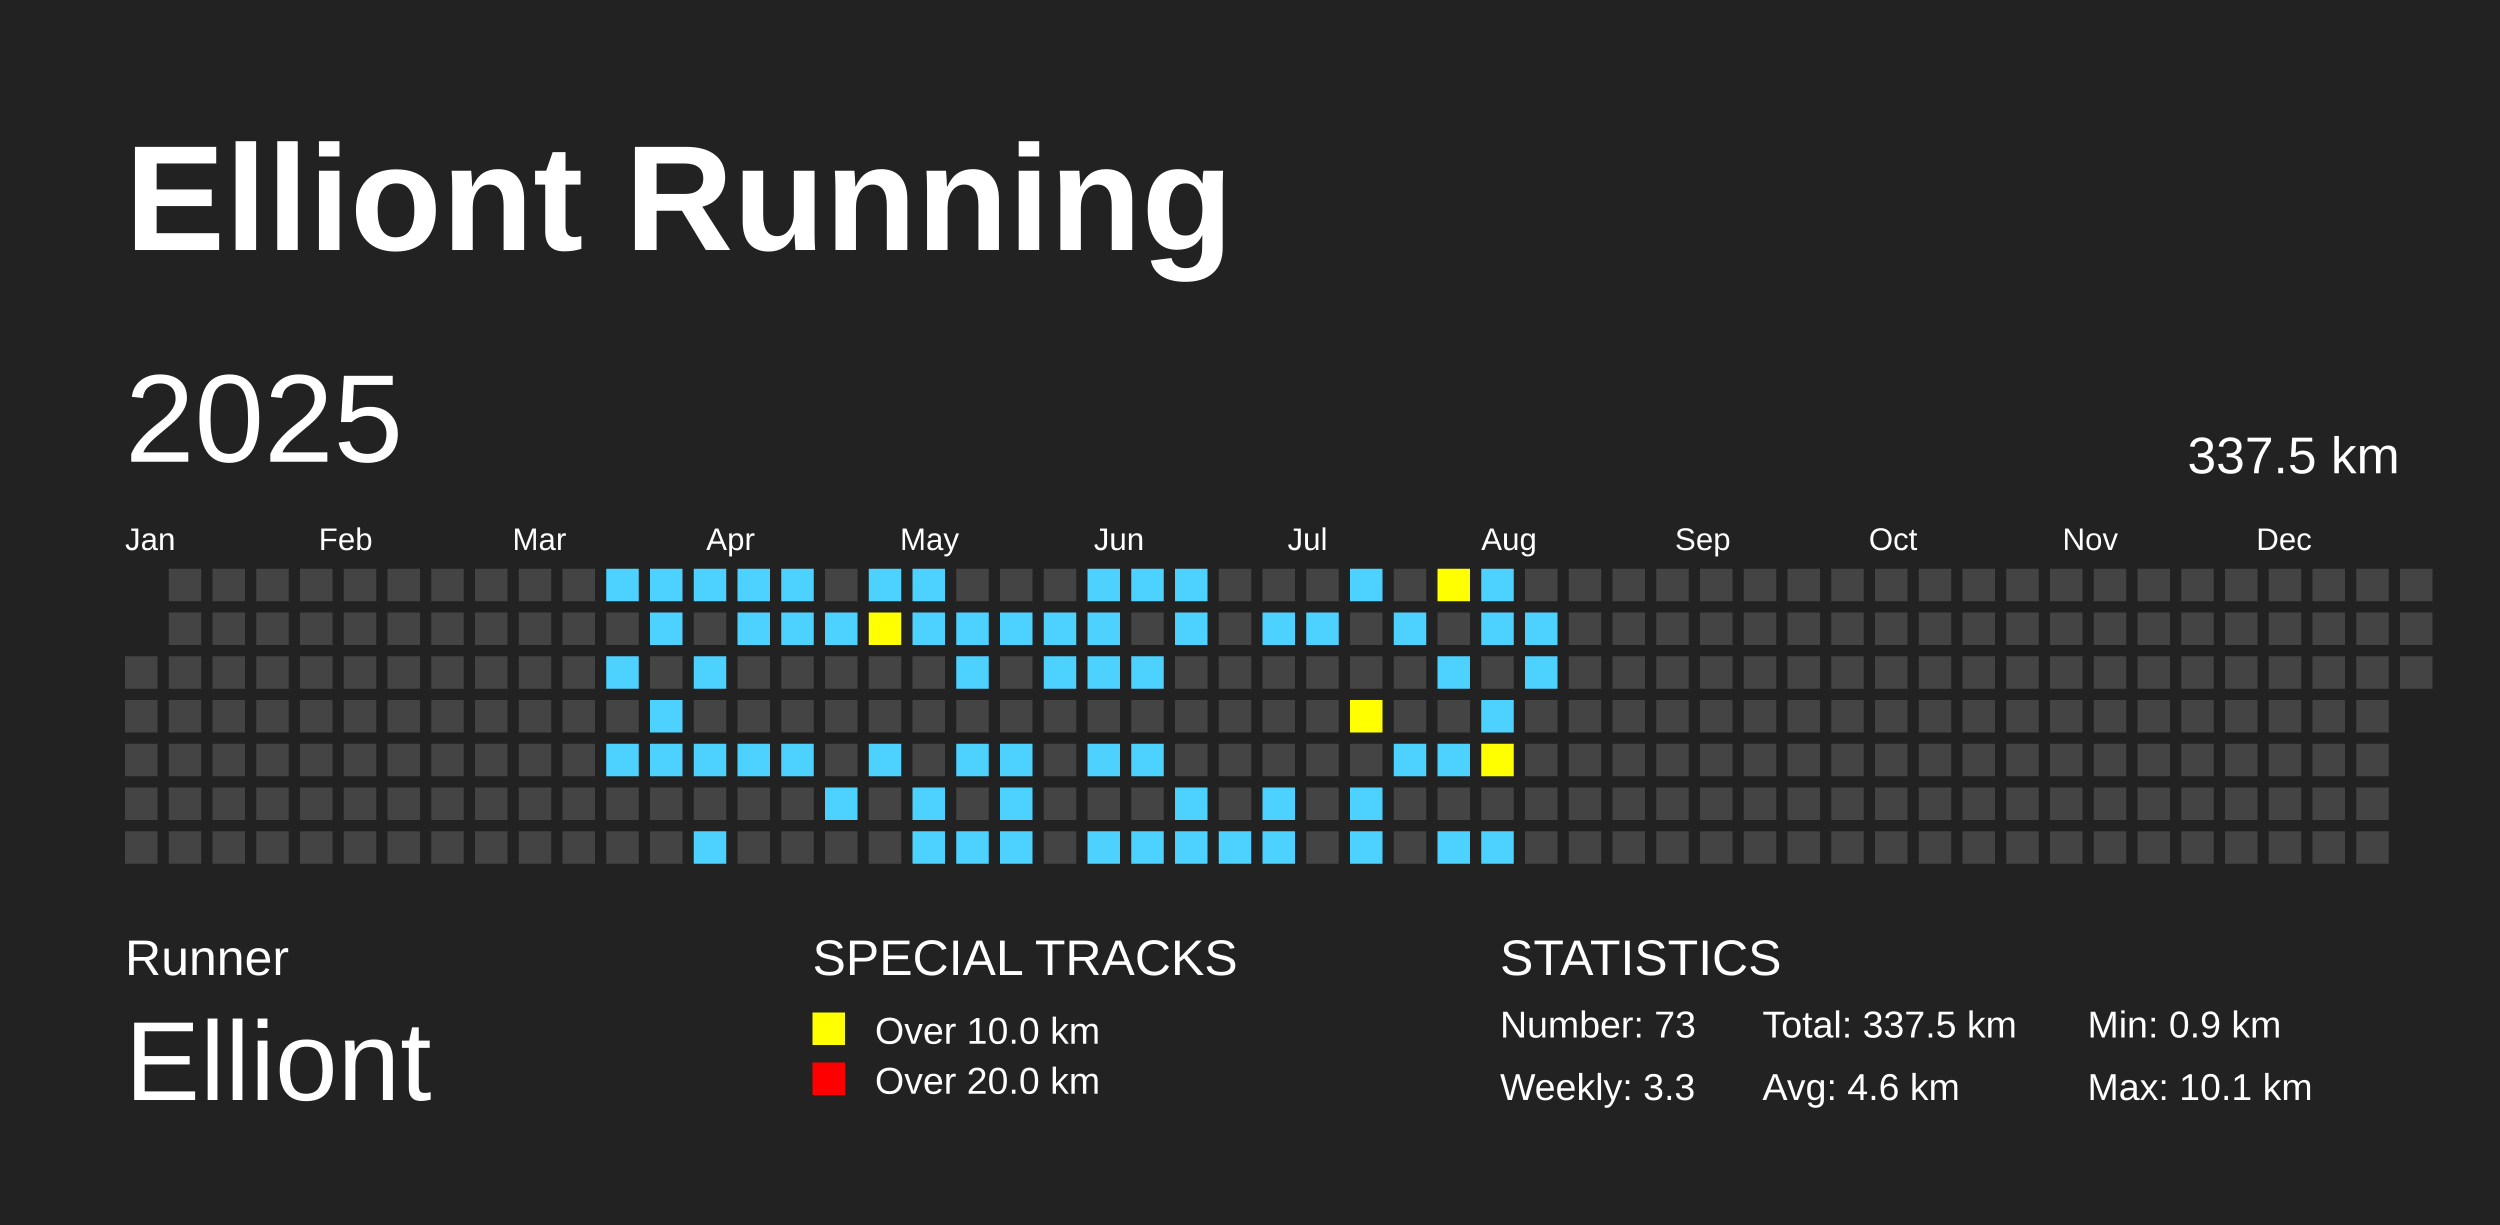
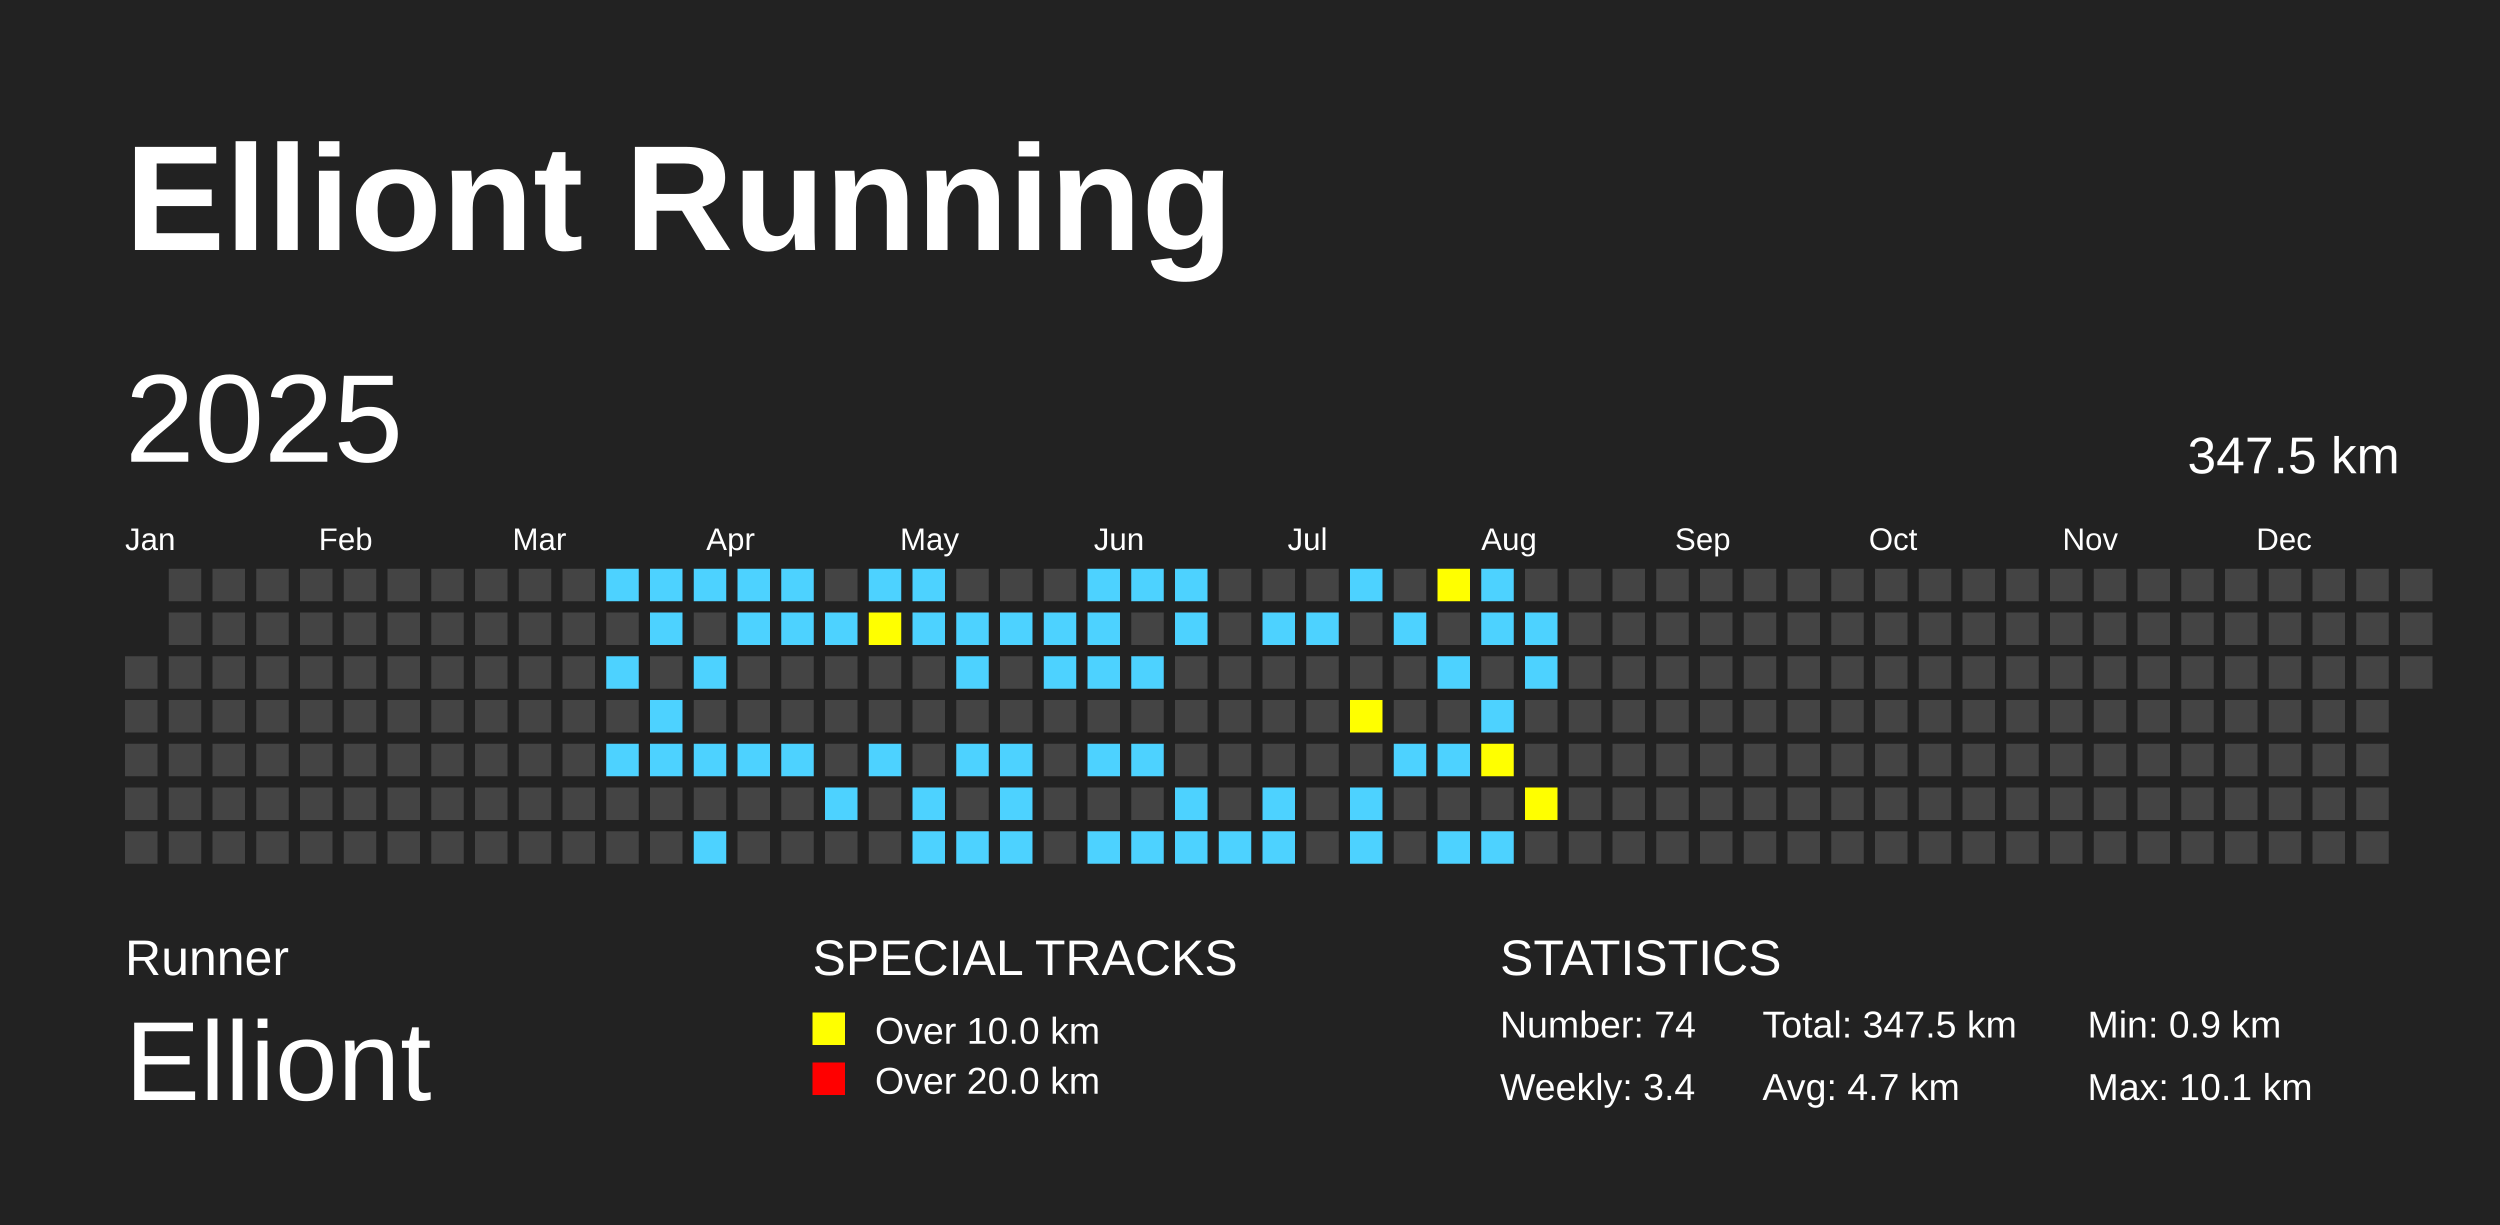
<svg xmlns="http://www.w3.org/2000/svg" baseProfile="full" height="98mm" version="1.1" viewBox="0,0,200,98" width="200mm">
  <defs />
  <rect fill="#222222" height="98" width="200" x="0" y="0" />
  <text fill="#FFFFFF" style="font-size:12px; font-family:Arial; font-weight:bold;" x="10" y="20">Elliont Running</text>
  <text fill="#FFFFFF" style="font-size:4px; font-family:Arial" x="10" y="78">Runner</text>
  <text fill="#FFFFFF" style="font-size:9px; font-family:Arial" x="10" y="88">Elliont</text>
  <text fill="#FFFFFF" style="font-size:4px; font-family:Arial" x="65" y="78">SPECIAL TRACKS</text>
  <rect fill="yellow" height="2.6" width="2.6" x="65" y="81" />
  <text fill="#FFFFFF" style="font-size:3px; font-family:Arial" x="70" y="83.5">Over 10.0 km</text>
  <rect fill="red" height="2.6" width="2.6" x="65" y="85" />
  <text fill="#FFFFFF" style="font-size:3px; font-family:Arial" x="70" y="87.5">Over 20.0 km</text>
  <text fill="#FFFFFF" style="font-size:4px; font-family:Arial" x="120" y="78">STATISTICS</text>
-   <text fill="#FFFFFF" style="font-size:3px; font-family:Arial" x="120" y="83">Number: 73</text>
-   <text fill="#FFFFFF" style="font-size:3px; font-family:Arial" x="120" y="88">Weekly: 3.3</text>
-   <text fill="#FFFFFF" style="font-size:3px; font-family:Arial" x="141" y="83">Total: 337.5 km</text>
-   <text fill="#FFFFFF" style="font-size:3px; font-family:Arial" x="141" y="88">Avg: 4.6 km</text>
+   <text fill="#FFFFFF" style="font-size:3px; font-family:Arial" x="120" y="83">Number: 74</text>
+   <text fill="#FFFFFF" style="font-size:3px; font-family:Arial" x="120" y="88">Weekly: 3.4</text>
+   <text fill="#FFFFFF" style="font-size:3px; font-family:Arial" x="141" y="83">Total: 347.5 km</text>
+   <text fill="#FFFFFF" style="font-size:3px; font-family:Arial" x="141" y="88">Avg: 4.7 km</text>
  <text fill="#FFFFFF" style="font-size:3px; font-family:Arial" x="167" y="83">Min: 0.9 km</text>
  <text fill="#FFFFFF" style="font-size:3px; font-family:Arial" x="167" y="88">Max: 10.1 km</text>
  <text dominant-baseline="hanging" fill="#FFFFFF" style="font-size:10.0px; font-family:Arial;" x="10" y="30">2025</text>
-   <text dominant-baseline="hanging" fill="#FFFFFF" style="font-size:4.125px; font-family:Arial;" x="175" y="35">337.5 km</text>
+   <text dominant-baseline="hanging" fill="#FFFFFF" style="font-size:4.125px; font-family:Arial;" x="175" y="35">347.5 km</text>
  <text fill="#FFFFFF" style="font-size:2.5px; font-family:Arial" x="10.0" y="44">Jan</text>
  <text fill="#FFFFFF" style="font-size:2.5px; font-family:Arial" x="25.5" y="44">Feb</text>
  <text fill="#FFFFFF" style="font-size:2.5px; font-family:Arial" x="41.0" y="44">Mar</text>
  <text fill="#FFFFFF" style="font-size:2.5px; font-family:Arial" x="56.5" y="44">Apr</text>
  <text fill="#FFFFFF" style="font-size:2.5px; font-family:Arial" x="72.0" y="44">May</text>
  <text fill="#FFFFFF" style="font-size:2.5px; font-family:Arial" x="87.5" y="44">Jun</text>
  <text fill="#FFFFFF" style="font-size:2.5px; font-family:Arial" x="103.0" y="44">Jul</text>
  <text fill="#FFFFFF" style="font-size:2.5px; font-family:Arial" x="118.5" y="44">Aug</text>
  <text fill="#FFFFFF" style="font-size:2.5px; font-family:Arial" x="134.0" y="44">Sep</text>
  <text fill="#FFFFFF" style="font-size:2.5px; font-family:Arial" x="149.5" y="44">Oct</text>
  <text fill="#FFFFFF" style="font-size:2.5px; font-family:Arial" x="165.0" y="44">Nov</text>
  <text fill="#FFFFFF" style="font-size:2.5px; font-family:Arial" x="180.5" y="44">Dec</text>
  <rect fill="#444444" height="2.6" width="2.6" x="10.0" y="52.5" />
  <rect fill="#444444" height="2.6" width="2.6" x="10.0" y="56.0" />
  <rect fill="#444444" height="2.6" width="2.6" x="10.0" y="59.5" />
  <rect fill="#444444" height="2.6" width="2.6" x="10.0" y="63.0" />
  <rect fill="#444444" height="2.6" width="2.6" x="10.0" y="66.5" />
  <rect fill="#444444" height="2.6" width="2.6" x="13.5" y="45.5" />
  <rect fill="#444444" height="2.6" width="2.6" x="13.5" y="49.0" />
  <rect fill="#444444" height="2.6" width="2.6" x="13.5" y="52.5" />
  <rect fill="#444444" height="2.6" width="2.6" x="13.5" y="56.0" />
  <rect fill="#444444" height="2.6" width="2.6" x="13.5" y="59.5" />
  <rect fill="#444444" height="2.6" width="2.6" x="13.5" y="63.0" />
  <rect fill="#444444" height="2.6" width="2.6" x="13.5" y="66.5" />
  <rect fill="#444444" height="2.6" width="2.6" x="17.0" y="45.5" />
  <rect fill="#444444" height="2.6" width="2.6" x="17.0" y="49.0" />
  <rect fill="#444444" height="2.6" width="2.6" x="17.0" y="52.5" />
  <rect fill="#444444" height="2.6" width="2.6" x="17.0" y="56.0" />
  <rect fill="#444444" height="2.6" width="2.6" x="17.0" y="59.5" />
  <rect fill="#444444" height="2.6" width="2.6" x="17.0" y="63.0" />
  <rect fill="#444444" height="2.6" width="2.6" x="17.0" y="66.5" />
  <rect fill="#444444" height="2.6" width="2.6" x="20.5" y="45.5" />
  <rect fill="#444444" height="2.6" width="2.6" x="20.5" y="49.0" />
  <rect fill="#444444" height="2.6" width="2.6" x="20.5" y="52.5" />
  <rect fill="#444444" height="2.6" width="2.6" x="20.5" y="56.0" />
  <rect fill="#444444" height="2.6" width="2.6" x="20.5" y="59.5" />
  <rect fill="#444444" height="2.6" width="2.6" x="20.5" y="63.0" />
  <rect fill="#444444" height="2.6" width="2.6" x="20.5" y="66.5" />
  <rect fill="#444444" height="2.6" width="2.6" x="24.0" y="45.5" />
  <rect fill="#444444" height="2.6" width="2.6" x="24.0" y="49.0" />
  <rect fill="#444444" height="2.6" width="2.6" x="24.0" y="52.5" />
  <rect fill="#444444" height="2.6" width="2.6" x="24.0" y="56.0" />
  <rect fill="#444444" height="2.6" width="2.6" x="24.0" y="59.5" />
  <rect fill="#444444" height="2.6" width="2.6" x="24.0" y="63.0" />
  <rect fill="#444444" height="2.6" width="2.6" x="24.0" y="66.5" />
  <rect fill="#444444" height="2.6" width="2.6" x="27.5" y="45.5" />
  <rect fill="#444444" height="2.6" width="2.6" x="27.5" y="49.0" />
  <rect fill="#444444" height="2.6" width="2.6" x="27.5" y="52.5" />
  <rect fill="#444444" height="2.6" width="2.6" x="27.5" y="56.0" />
  <rect fill="#444444" height="2.6" width="2.6" x="27.5" y="59.5" />
  <rect fill="#444444" height="2.6" width="2.6" x="27.5" y="63.0" />
  <rect fill="#444444" height="2.6" width="2.6" x="27.5" y="66.5" />
  <rect fill="#444444" height="2.6" width="2.6" x="31.0" y="45.5" />
  <rect fill="#444444" height="2.6" width="2.6" x="31.0" y="49.0" />
  <rect fill="#444444" height="2.6" width="2.6" x="31.0" y="52.5" />
  <rect fill="#444444" height="2.6" width="2.6" x="31.0" y="56.0" />
  <rect fill="#444444" height="2.6" width="2.6" x="31.0" y="59.5" />
  <rect fill="#444444" height="2.6" width="2.6" x="31.0" y="63.0" />
  <rect fill="#444444" height="2.6" width="2.6" x="31.0" y="66.5" />
  <rect fill="#444444" height="2.6" width="2.6" x="34.5" y="45.5" />
  <rect fill="#444444" height="2.6" width="2.6" x="34.5" y="49.0" />
  <rect fill="#444444" height="2.6" width="2.6" x="34.5" y="52.5" />
  <rect fill="#444444" height="2.6" width="2.6" x="34.5" y="56.0" />
  <rect fill="#444444" height="2.6" width="2.6" x="34.5" y="59.5" />
  <rect fill="#444444" height="2.6" width="2.6" x="34.5" y="63.0" />
  <rect fill="#444444" height="2.6" width="2.6" x="34.5" y="66.5" />
  <rect fill="#444444" height="2.6" width="2.6" x="38.0" y="45.5" />
  <rect fill="#444444" height="2.6" width="2.6" x="38.0" y="49.0" />
  <rect fill="#444444" height="2.6" width="2.6" x="38.0" y="52.5" />
  <rect fill="#444444" height="2.6" width="2.6" x="38.0" y="56.0" />
  <rect fill="#444444" height="2.6" width="2.6" x="38.0" y="59.5" />
  <rect fill="#444444" height="2.6" width="2.6" x="38.0" y="63.0" />
  <rect fill="#444444" height="2.6" width="2.6" x="38.0" y="66.5" />
  <rect fill="#444444" height="2.6" width="2.6" x="41.5" y="45.5" />
  <rect fill="#444444" height="2.6" width="2.6" x="41.5" y="49.0" />
  <rect fill="#444444" height="2.6" width="2.6" x="41.5" y="52.5" />
  <rect fill="#444444" height="2.6" width="2.6" x="41.5" y="56.0" />
  <rect fill="#444444" height="2.6" width="2.6" x="41.5" y="59.5" />
  <rect fill="#444444" height="2.6" width="2.6" x="41.5" y="63.0" />
  <rect fill="#444444" height="2.6" width="2.6" x="41.5" y="66.5" />
  <rect fill="#444444" height="2.6" width="2.6" x="45.0" y="45.5" />
  <rect fill="#444444" height="2.6" width="2.6" x="45.0" y="49.0" />
  <rect fill="#444444" height="2.6" width="2.6" x="45.0" y="52.5" />
  <rect fill="#444444" height="2.6" width="2.6" x="45.0" y="56.0" />
  <rect fill="#444444" height="2.6" width="2.6" x="45.0" y="59.5" />
  <rect fill="#444444" height="2.6" width="2.6" x="45.0" y="63.0" />
  <rect fill="#444444" height="2.6" width="2.6" x="45.0" y="66.5" />
  <rect fill="#4DD2FF" height="2.6" width="2.6" x="48.5" y="45.5" />
  <rect fill="#444444" height="2.6" width="2.6" x="48.5" y="49.0" />
  <rect fill="#4DD2FF" height="2.6" width="2.6" x="48.5" y="52.5" />
  <rect fill="#444444" height="2.6" width="2.6" x="48.5" y="56.0" />
  <rect fill="#4DD2FF" height="2.6" width="2.6" x="48.5" y="59.5" />
  <rect fill="#444444" height="2.6" width="2.6" x="48.5" y="63.0" />
  <rect fill="#444444" height="2.6" width="2.6" x="48.5" y="66.5" />
  <rect fill="#4DD2FF" height="2.6" width="2.6" x="52.0" y="45.5" />
  <rect fill="#4DD2FF" height="2.6" width="2.6" x="52.0" y="49.0" />
  <rect fill="#444444" height="2.6" width="2.6" x="52.0" y="52.5" />
  <rect fill="#4DD2FF" height="2.6" width="2.6" x="52.0" y="56.0" />
  <rect fill="#4DD2FF" height="2.6" width="2.6" x="52.0" y="59.5" />
  <rect fill="#444444" height="2.6" width="2.6" x="52.0" y="63.0" />
  <rect fill="#444444" height="2.6" width="2.6" x="52.0" y="66.5" />
  <rect fill="#4DD2FF" height="2.6" width="2.6" x="55.5" y="45.5" />
  <rect fill="#444444" height="2.6" width="2.6" x="55.5" y="49.0" />
  <rect fill="#4DD2FF" height="2.6" width="2.6" x="55.5" y="52.5" />
  <rect fill="#444444" height="2.6" width="2.6" x="55.5" y="56.0" />
  <rect fill="#4DD2FF" height="2.6" width="2.6" x="55.5" y="59.5" />
  <rect fill="#444444" height="2.6" width="2.6" x="55.5" y="63.0" />
  <rect fill="#4DD2FF" height="2.6" width="2.6" x="55.5" y="66.5" />
  <rect fill="#4DD2FF" height="2.6" width="2.6" x="59.0" y="45.5" />
  <rect fill="#4DD2FF" height="2.6" width="2.6" x="59.0" y="49.0" />
  <rect fill="#444444" height="2.6" width="2.6" x="59.0" y="52.5" />
  <rect fill="#444444" height="2.6" width="2.6" x="59.0" y="56.0" />
  <rect fill="#4DD2FF" height="2.6" width="2.6" x="59.0" y="59.5" />
  <rect fill="#444444" height="2.6" width="2.6" x="59.0" y="63.0" />
  <rect fill="#444444" height="2.6" width="2.6" x="59.0" y="66.5" />
  <rect fill="#4DD2FF" height="2.6" width="2.6" x="62.5" y="45.5" />
  <rect fill="#4DD2FF" height="2.6" width="2.6" x="62.5" y="49.0" />
  <rect fill="#444444" height="2.6" width="2.6" x="62.5" y="52.5" />
  <rect fill="#444444" height="2.6" width="2.6" x="62.5" y="56.0" />
  <rect fill="#4DD2FF" height="2.6" width="2.6" x="62.5" y="59.5" />
  <rect fill="#444444" height="2.6" width="2.6" x="62.5" y="63.0" />
  <rect fill="#444444" height="2.6" width="2.6" x="62.5" y="66.5" />
  <rect fill="#444444" height="2.6" width="2.6" x="66.0" y="45.5" />
  <rect fill="#4DD2FF" height="2.6" width="2.6" x="66.0" y="49.0" />
  <rect fill="#444444" height="2.6" width="2.6" x="66.0" y="52.5" />
  <rect fill="#444444" height="2.6" width="2.6" x="66.0" y="56.0" />
  <rect fill="#444444" height="2.6" width="2.6" x="66.0" y="59.5" />
  <rect fill="#4DD2FF" height="2.6" width="2.6" x="66.0" y="63.0" />
  <rect fill="#444444" height="2.6" width="2.6" x="66.0" y="66.5" />
  <rect fill="#4DD2FF" height="2.6" width="2.6" x="69.5" y="45.5" />
  <rect fill="yellow" height="2.6" width="2.6" x="69.5" y="49.0" />
  <rect fill="#444444" height="2.6" width="2.6" x="69.5" y="52.5" />
  <rect fill="#444444" height="2.6" width="2.6" x="69.5" y="56.0" />
  <rect fill="#4DD2FF" height="2.6" width="2.6" x="69.5" y="59.5" />
  <rect fill="#444444" height="2.6" width="2.6" x="69.5" y="63.0" />
  <rect fill="#444444" height="2.6" width="2.6" x="69.5" y="66.5" />
  <rect fill="#4DD2FF" height="2.6" width="2.6" x="73.0" y="45.5" />
  <rect fill="#4DD2FF" height="2.6" width="2.6" x="73.0" y="49.0" />
  <rect fill="#444444" height="2.6" width="2.6" x="73.0" y="52.5" />
  <rect fill="#444444" height="2.6" width="2.6" x="73.0" y="56.0" />
  <rect fill="#444444" height="2.6" width="2.6" x="73.0" y="59.5" />
  <rect fill="#4DD2FF" height="2.6" width="2.6" x="73.0" y="63.0" />
  <rect fill="#4DD2FF" height="2.6" width="2.6" x="73.0" y="66.5" />
  <rect fill="#444444" height="2.6" width="2.6" x="76.5" y="45.5" />
  <rect fill="#4DD2FF" height="2.6" width="2.6" x="76.5" y="49.0" />
  <rect fill="#4DD2FF" height="2.6" width="2.6" x="76.5" y="52.5" />
  <rect fill="#444444" height="2.6" width="2.6" x="76.5" y="56.0" />
  <rect fill="#4DD2FF" height="2.6" width="2.6" x="76.5" y="59.5" />
  <rect fill="#444444" height="2.6" width="2.6" x="76.5" y="63.0" />
  <rect fill="#4DD2FF" height="2.6" width="2.6" x="76.5" y="66.5" />
  <rect fill="#444444" height="2.6" width="2.6" x="80.0" y="45.5" />
  <rect fill="#4DD2FF" height="2.6" width="2.6" x="80.0" y="49.0" />
  <rect fill="#444444" height="2.6" width="2.6" x="80.0" y="52.5" />
  <rect fill="#444444" height="2.6" width="2.6" x="80.0" y="56.0" />
  <rect fill="#4DD2FF" height="2.6" width="2.6" x="80.0" y="59.5" />
  <rect fill="#4DD2FF" height="2.6" width="2.6" x="80.0" y="63.0" />
  <rect fill="#4DD2FF" height="2.6" width="2.6" x="80.0" y="66.5" />
  <rect fill="#444444" height="2.6" width="2.6" x="83.5" y="45.5" />
  <rect fill="#4DD2FF" height="2.6" width="2.6" x="83.5" y="49.0" />
  <rect fill="#4DD2FF" height="2.6" width="2.6" x="83.5" y="52.5" />
  <rect fill="#444444" height="2.6" width="2.6" x="83.5" y="56.0" />
  <rect fill="#444444" height="2.6" width="2.6" x="83.5" y="59.5" />
  <rect fill="#444444" height="2.6" width="2.6" x="83.5" y="63.0" />
  <rect fill="#444444" height="2.6" width="2.6" x="83.5" y="66.5" />
  <rect fill="#4DD2FF" height="2.6" width="2.6" x="87.0" y="45.5" />
  <rect fill="#4DD2FF" height="2.6" width="2.6" x="87.0" y="49.0" />
  <rect fill="#4DD2FF" height="2.6" width="2.6" x="87.0" y="52.5" />
  <rect fill="#444444" height="2.6" width="2.6" x="87.0" y="56.0" />
  <rect fill="#4DD2FF" height="2.6" width="2.6" x="87.0" y="59.5" />
  <rect fill="#444444" height="2.6" width="2.6" x="87.0" y="63.0" />
  <rect fill="#4DD2FF" height="2.6" width="2.6" x="87.0" y="66.5" />
  <rect fill="#4DD2FF" height="2.6" width="2.6" x="90.5" y="45.5" />
  <rect fill="#444444" height="2.6" width="2.6" x="90.5" y="49.0" />
  <rect fill="#4DD2FF" height="2.6" width="2.6" x="90.5" y="52.5" />
  <rect fill="#444444" height="2.6" width="2.6" x="90.5" y="56.0" />
  <rect fill="#4DD2FF" height="2.6" width="2.6" x="90.5" y="59.5" />
  <rect fill="#444444" height="2.6" width="2.6" x="90.5" y="63.0" />
  <rect fill="#4DD2FF" height="2.6" width="2.6" x="90.5" y="66.5" />
  <rect fill="#4DD2FF" height="2.6" width="2.6" x="94.0" y="45.5" />
  <rect fill="#4DD2FF" height="2.6" width="2.6" x="94.0" y="49.0" />
  <rect fill="#444444" height="2.6" width="2.6" x="94.0" y="52.5" />
  <rect fill="#444444" height="2.6" width="2.6" x="94.0" y="56.0" />
  <rect fill="#444444" height="2.6" width="2.6" x="94.0" y="59.5" />
  <rect fill="#4DD2FF" height="2.6" width="2.6" x="94.0" y="63.0" />
  <rect fill="#4DD2FF" height="2.6" width="2.6" x="94.0" y="66.5" />
  <rect fill="#444444" height="2.6" width="2.6" x="97.5" y="45.5" />
  <rect fill="#444444" height="2.6" width="2.6" x="97.5" y="49.0" />
  <rect fill="#444444" height="2.6" width="2.6" x="97.5" y="52.5" />
  <rect fill="#444444" height="2.6" width="2.6" x="97.5" y="56.0" />
  <rect fill="#444444" height="2.6" width="2.6" x="97.5" y="59.5" />
  <rect fill="#444444" height="2.6" width="2.6" x="97.5" y="63.0" />
  <rect fill="#4DD2FF" height="2.6" width="2.6" x="97.5" y="66.5" />
  <rect fill="#444444" height="2.6" width="2.6" x="101.0" y="45.5" />
  <rect fill="#4DD2FF" height="2.6" width="2.6" x="101.0" y="49.0" />
  <rect fill="#444444" height="2.6" width="2.6" x="101.0" y="52.5" />
  <rect fill="#444444" height="2.6" width="2.6" x="101.0" y="56.0" />
  <rect fill="#444444" height="2.6" width="2.6" x="101.0" y="59.5" />
  <rect fill="#4DD2FF" height="2.6" width="2.6" x="101.0" y="63.0" />
  <rect fill="#4DD2FF" height="2.6" width="2.6" x="101.0" y="66.5" />
  <rect fill="#444444" height="2.6" width="2.6" x="104.5" y="45.5" />
  <rect fill="#4DD2FF" height="2.6" width="2.6" x="104.5" y="49.0" />
  <rect fill="#444444" height="2.6" width="2.6" x="104.5" y="52.5" />
  <rect fill="#444444" height="2.6" width="2.6" x="104.5" y="56.0" />
  <rect fill="#444444" height="2.6" width="2.6" x="104.5" y="59.5" />
  <rect fill="#444444" height="2.6" width="2.6" x="104.5" y="63.0" />
  <rect fill="#444444" height="2.6" width="2.6" x="104.5" y="66.5" />
  <rect fill="#4DD2FF" height="2.6" width="2.6" x="108.0" y="45.5" />
  <rect fill="#444444" height="2.6" width="2.6" x="108.0" y="49.0" />
  <rect fill="#444444" height="2.6" width="2.6" x="108.0" y="52.5" />
  <rect fill="yellow" height="2.6" width="2.6" x="108.0" y="56.0" />
  <rect fill="#444444" height="2.6" width="2.6" x="108.0" y="59.5" />
  <rect fill="#4DD2FF" height="2.6" width="2.6" x="108.0" y="63.0" />
  <rect fill="#4DD2FF" height="2.6" width="2.6" x="108.0" y="66.5" />
  <rect fill="#444444" height="2.6" width="2.6" x="111.5" y="45.5" />
  <rect fill="#4DD2FF" height="2.6" width="2.6" x="111.5" y="49.0" />
  <rect fill="#444444" height="2.6" width="2.6" x="111.5" y="52.5" />
  <rect fill="#444444" height="2.6" width="2.6" x="111.5" y="56.0" />
  <rect fill="#4DD2FF" height="2.6" width="2.6" x="111.5" y="59.5" />
  <rect fill="#444444" height="2.6" width="2.6" x="111.5" y="63.0" />
  <rect fill="#444444" height="2.6" width="2.6" x="111.5" y="66.5" />
  <rect fill="yellow" height="2.6" width="2.6" x="115.0" y="45.5" />
  <rect fill="#444444" height="2.6" width="2.6" x="115.0" y="49.0" />
  <rect fill="#4DD2FF" height="2.6" width="2.6" x="115.0" y="52.5" />
  <rect fill="#444444" height="2.6" width="2.6" x="115.0" y="56.0" />
  <rect fill="#4DD2FF" height="2.6" width="2.6" x="115.0" y="59.5" />
  <rect fill="#444444" height="2.6" width="2.6" x="115.0" y="63.0" />
  <rect fill="#4DD2FF" height="2.6" width="2.6" x="115.0" y="66.5" />
  <rect fill="#4DD2FF" height="2.6" width="2.6" x="118.5" y="45.5" />
  <rect fill="#4DD2FF" height="2.6" width="2.6" x="118.5" y="49.0" />
  <rect fill="#444444" height="2.6" width="2.6" x="118.5" y="52.5" />
  <rect fill="#4DD2FF" height="2.6" width="2.6" x="118.5" y="56.0" />
  <rect fill="yellow" height="2.6" width="2.6" x="118.5" y="59.5" />
  <rect fill="#444444" height="2.6" width="2.6" x="118.5" y="63.0" />
  <rect fill="#4DD2FF" height="2.6" width="2.6" x="118.5" y="66.5" />
  <rect fill="#444444" height="2.6" width="2.6" x="122.0" y="45.5" />
  <rect fill="#4DD2FF" height="2.6" width="2.6" x="122.0" y="49.0" />
  <rect fill="#4DD2FF" height="2.6" width="2.6" x="122.0" y="52.5" />
  <rect fill="#444444" height="2.6" width="2.6" x="122.0" y="56.0" />
  <rect fill="#444444" height="2.6" width="2.6" x="122.0" y="59.5" />
-   <rect fill="#444444" height="2.6" width="2.6" x="122.0" y="63.0" />
+   <rect fill="yellow" height="2.6" width="2.6" x="122.0" y="63.0" />
  <rect fill="#444444" height="2.6" width="2.6" x="122.0" y="66.5" />
  <rect fill="#444444" height="2.6" width="2.6" x="125.5" y="45.5" />
  <rect fill="#444444" height="2.6" width="2.6" x="125.5" y="49.0" />
  <rect fill="#444444" height="2.6" width="2.6" x="125.5" y="52.5" />
  <rect fill="#444444" height="2.6" width="2.6" x="125.5" y="56.0" />
  <rect fill="#444444" height="2.6" width="2.6" x="125.5" y="59.5" />
  <rect fill="#444444" height="2.6" width="2.6" x="125.5" y="63.0" />
  <rect fill="#444444" height="2.6" width="2.6" x="125.5" y="66.5" />
  <rect fill="#444444" height="2.6" width="2.6" x="129.0" y="45.5" />
  <rect fill="#444444" height="2.6" width="2.6" x="129.0" y="49.0" />
  <rect fill="#444444" height="2.6" width="2.6" x="129.0" y="52.5" />
  <rect fill="#444444" height="2.6" width="2.6" x="129.0" y="56.0" />
  <rect fill="#444444" height="2.6" width="2.6" x="129.0" y="59.5" />
  <rect fill="#444444" height="2.6" width="2.6" x="129.0" y="63.0" />
  <rect fill="#444444" height="2.6" width="2.6" x="129.0" y="66.5" />
  <rect fill="#444444" height="2.6" width="2.6" x="132.5" y="45.5" />
  <rect fill="#444444" height="2.6" width="2.6" x="132.5" y="49.0" />
  <rect fill="#444444" height="2.6" width="2.6" x="132.5" y="52.5" />
  <rect fill="#444444" height="2.6" width="2.6" x="132.5" y="56.0" />
  <rect fill="#444444" height="2.6" width="2.6" x="132.5" y="59.5" />
  <rect fill="#444444" height="2.6" width="2.6" x="132.5" y="63.0" />
  <rect fill="#444444" height="2.6" width="2.6" x="132.5" y="66.5" />
  <rect fill="#444444" height="2.6" width="2.6" x="136.0" y="45.5" />
  <rect fill="#444444" height="2.6" width="2.6" x="136.0" y="49.0" />
  <rect fill="#444444" height="2.6" width="2.6" x="136.0" y="52.5" />
  <rect fill="#444444" height="2.6" width="2.6" x="136.0" y="56.0" />
  <rect fill="#444444" height="2.6" width="2.6" x="136.0" y="59.5" />
  <rect fill="#444444" height="2.6" width="2.6" x="136.0" y="63.0" />
  <rect fill="#444444" height="2.6" width="2.6" x="136.0" y="66.5" />
  <rect fill="#444444" height="2.6" width="2.6" x="139.5" y="45.5" />
  <rect fill="#444444" height="2.6" width="2.6" x="139.5" y="49.0" />
  <rect fill="#444444" height="2.6" width="2.6" x="139.5" y="52.5" />
  <rect fill="#444444" height="2.6" width="2.6" x="139.5" y="56.0" />
  <rect fill="#444444" height="2.6" width="2.6" x="139.5" y="59.5" />
  <rect fill="#444444" height="2.6" width="2.6" x="139.5" y="63.0" />
  <rect fill="#444444" height="2.6" width="2.6" x="139.5" y="66.5" />
  <rect fill="#444444" height="2.6" width="2.6" x="143.0" y="45.5" />
  <rect fill="#444444" height="2.6" width="2.6" x="143.0" y="49.0" />
  <rect fill="#444444" height="2.6" width="2.6" x="143.0" y="52.5" />
  <rect fill="#444444" height="2.6" width="2.6" x="143.0" y="56.0" />
  <rect fill="#444444" height="2.6" width="2.6" x="143.0" y="59.5" />
  <rect fill="#444444" height="2.6" width="2.6" x="143.0" y="63.0" />
  <rect fill="#444444" height="2.6" width="2.6" x="143.0" y="66.5" />
  <rect fill="#444444" height="2.6" width="2.6" x="146.5" y="45.5" />
  <rect fill="#444444" height="2.6" width="2.6" x="146.5" y="49.0" />
  <rect fill="#444444" height="2.6" width="2.6" x="146.5" y="52.5" />
  <rect fill="#444444" height="2.6" width="2.6" x="146.5" y="56.0" />
  <rect fill="#444444" height="2.6" width="2.6" x="146.5" y="59.5" />
  <rect fill="#444444" height="2.6" width="2.6" x="146.5" y="63.0" />
  <rect fill="#444444" height="2.6" width="2.6" x="146.5" y="66.5" />
  <rect fill="#444444" height="2.6" width="2.6" x="150.0" y="45.5" />
  <rect fill="#444444" height="2.6" width="2.6" x="150.0" y="49.0" />
  <rect fill="#444444" height="2.6" width="2.6" x="150.0" y="52.5" />
  <rect fill="#444444" height="2.6" width="2.6" x="150.0" y="56.0" />
  <rect fill="#444444" height="2.6" width="2.6" x="150.0" y="59.5" />
  <rect fill="#444444" height="2.6" width="2.6" x="150.0" y="63.0" />
  <rect fill="#444444" height="2.6" width="2.6" x="150.0" y="66.5" />
  <rect fill="#444444" height="2.6" width="2.6" x="153.5" y="45.5" />
  <rect fill="#444444" height="2.6" width="2.6" x="153.5" y="49.0" />
  <rect fill="#444444" height="2.6" width="2.6" x="153.5" y="52.5" />
  <rect fill="#444444" height="2.6" width="2.6" x="153.5" y="56.0" />
  <rect fill="#444444" height="2.6" width="2.6" x="153.5" y="59.5" />
  <rect fill="#444444" height="2.6" width="2.6" x="153.5" y="63.0" />
  <rect fill="#444444" height="2.6" width="2.6" x="153.5" y="66.5" />
  <rect fill="#444444" height="2.6" width="2.6" x="157.0" y="45.5" />
  <rect fill="#444444" height="2.6" width="2.6" x="157.0" y="49.0" />
  <rect fill="#444444" height="2.6" width="2.6" x="157.0" y="52.5" />
  <rect fill="#444444" height="2.6" width="2.6" x="157.0" y="56.0" />
  <rect fill="#444444" height="2.6" width="2.6" x="157.0" y="59.5" />
  <rect fill="#444444" height="2.6" width="2.6" x="157.0" y="63.0" />
  <rect fill="#444444" height="2.6" width="2.6" x="157.0" y="66.5" />
  <rect fill="#444444" height="2.6" width="2.6" x="160.5" y="45.5" />
  <rect fill="#444444" height="2.6" width="2.6" x="160.5" y="49.0" />
  <rect fill="#444444" height="2.6" width="2.6" x="160.5" y="52.5" />
  <rect fill="#444444" height="2.6" width="2.6" x="160.5" y="56.0" />
  <rect fill="#444444" height="2.6" width="2.6" x="160.5" y="59.5" />
  <rect fill="#444444" height="2.6" width="2.6" x="160.5" y="63.0" />
  <rect fill="#444444" height="2.6" width="2.6" x="160.5" y="66.5" />
  <rect fill="#444444" height="2.6" width="2.6" x="164.0" y="45.5" />
  <rect fill="#444444" height="2.6" width="2.6" x="164.0" y="49.0" />
  <rect fill="#444444" height="2.6" width="2.6" x="164.0" y="52.5" />
  <rect fill="#444444" height="2.6" width="2.6" x="164.0" y="56.0" />
  <rect fill="#444444" height="2.6" width="2.6" x="164.0" y="59.5" />
  <rect fill="#444444" height="2.6" width="2.6" x="164.0" y="63.0" />
  <rect fill="#444444" height="2.6" width="2.6" x="164.0" y="66.5" />
  <rect fill="#444444" height="2.6" width="2.6" x="167.5" y="45.5" />
  <rect fill="#444444" height="2.6" width="2.6" x="167.5" y="49.0" />
  <rect fill="#444444" height="2.6" width="2.6" x="167.5" y="52.5" />
  <rect fill="#444444" height="2.6" width="2.6" x="167.5" y="56.0" />
  <rect fill="#444444" height="2.6" width="2.6" x="167.5" y="59.5" />
  <rect fill="#444444" height="2.6" width="2.6" x="167.5" y="63.0" />
  <rect fill="#444444" height="2.6" width="2.6" x="167.5" y="66.5" />
  <rect fill="#444444" height="2.6" width="2.6" x="171.0" y="45.5" />
  <rect fill="#444444" height="2.6" width="2.6" x="171.0" y="49.0" />
  <rect fill="#444444" height="2.6" width="2.6" x="171.0" y="52.5" />
  <rect fill="#444444" height="2.6" width="2.6" x="171.0" y="56.0" />
  <rect fill="#444444" height="2.6" width="2.6" x="171.0" y="59.5" />
  <rect fill="#444444" height="2.6" width="2.6" x="171.0" y="63.0" />
  <rect fill="#444444" height="2.6" width="2.6" x="171.0" y="66.5" />
  <rect fill="#444444" height="2.6" width="2.6" x="174.5" y="45.5" />
  <rect fill="#444444" height="2.6" width="2.6" x="174.5" y="49.0" />
  <rect fill="#444444" height="2.6" width="2.6" x="174.5" y="52.5" />
  <rect fill="#444444" height="2.6" width="2.6" x="174.5" y="56.0" />
  <rect fill="#444444" height="2.6" width="2.6" x="174.5" y="59.5" />
  <rect fill="#444444" height="2.6" width="2.6" x="174.5" y="63.0" />
  <rect fill="#444444" height="2.6" width="2.6" x="174.5" y="66.5" />
  <rect fill="#444444" height="2.6" width="2.6" x="178.0" y="45.5" />
  <rect fill="#444444" height="2.6" width="2.6" x="178.0" y="49.0" />
  <rect fill="#444444" height="2.6" width="2.6" x="178.0" y="52.5" />
  <rect fill="#444444" height="2.6" width="2.6" x="178.0" y="56.0" />
  <rect fill="#444444" height="2.6" width="2.6" x="178.0" y="59.5" />
  <rect fill="#444444" height="2.6" width="2.6" x="178.0" y="63.0" />
  <rect fill="#444444" height="2.6" width="2.6" x="178.0" y="66.5" />
  <rect fill="#444444" height="2.6" width="2.6" x="181.5" y="45.5" />
  <rect fill="#444444" height="2.6" width="2.6" x="181.5" y="49.0" />
  <rect fill="#444444" height="2.6" width="2.6" x="181.5" y="52.5" />
  <rect fill="#444444" height="2.6" width="2.6" x="181.5" y="56.0" />
  <rect fill="#444444" height="2.6" width="2.6" x="181.5" y="59.5" />
  <rect fill="#444444" height="2.6" width="2.6" x="181.5" y="63.0" />
  <rect fill="#444444" height="2.6" width="2.6" x="181.5" y="66.5" />
  <rect fill="#444444" height="2.6" width="2.6" x="185.0" y="45.5" />
  <rect fill="#444444" height="2.6" width="2.6" x="185.0" y="49.0" />
  <rect fill="#444444" height="2.6" width="2.6" x="185.0" y="52.5" />
  <rect fill="#444444" height="2.6" width="2.6" x="185.0" y="56.0" />
  <rect fill="#444444" height="2.6" width="2.6" x="185.0" y="59.5" />
  <rect fill="#444444" height="2.6" width="2.6" x="185.0" y="63.0" />
  <rect fill="#444444" height="2.6" width="2.6" x="185.0" y="66.5" />
  <rect fill="#444444" height="2.6" width="2.6" x="188.5" y="45.5" />
  <rect fill="#444444" height="2.6" width="2.6" x="188.5" y="49.0" />
  <rect fill="#444444" height="2.6" width="2.6" x="188.5" y="52.5" />
  <rect fill="#444444" height="2.6" width="2.6" x="188.5" y="56.0" />
  <rect fill="#444444" height="2.6" width="2.6" x="188.5" y="59.5" />
  <rect fill="#444444" height="2.6" width="2.6" x="188.5" y="63.0" />
  <rect fill="#444444" height="2.6" width="2.6" x="188.5" y="66.5" />
  <rect fill="#444444" height="2.6" width="2.6" x="192.0" y="45.5" />
  <rect fill="#444444" height="2.6" width="2.6" x="192.0" y="49.0" />
  <rect fill="#444444" height="2.6" width="2.6" x="192.0" y="52.5" />
</svg>
